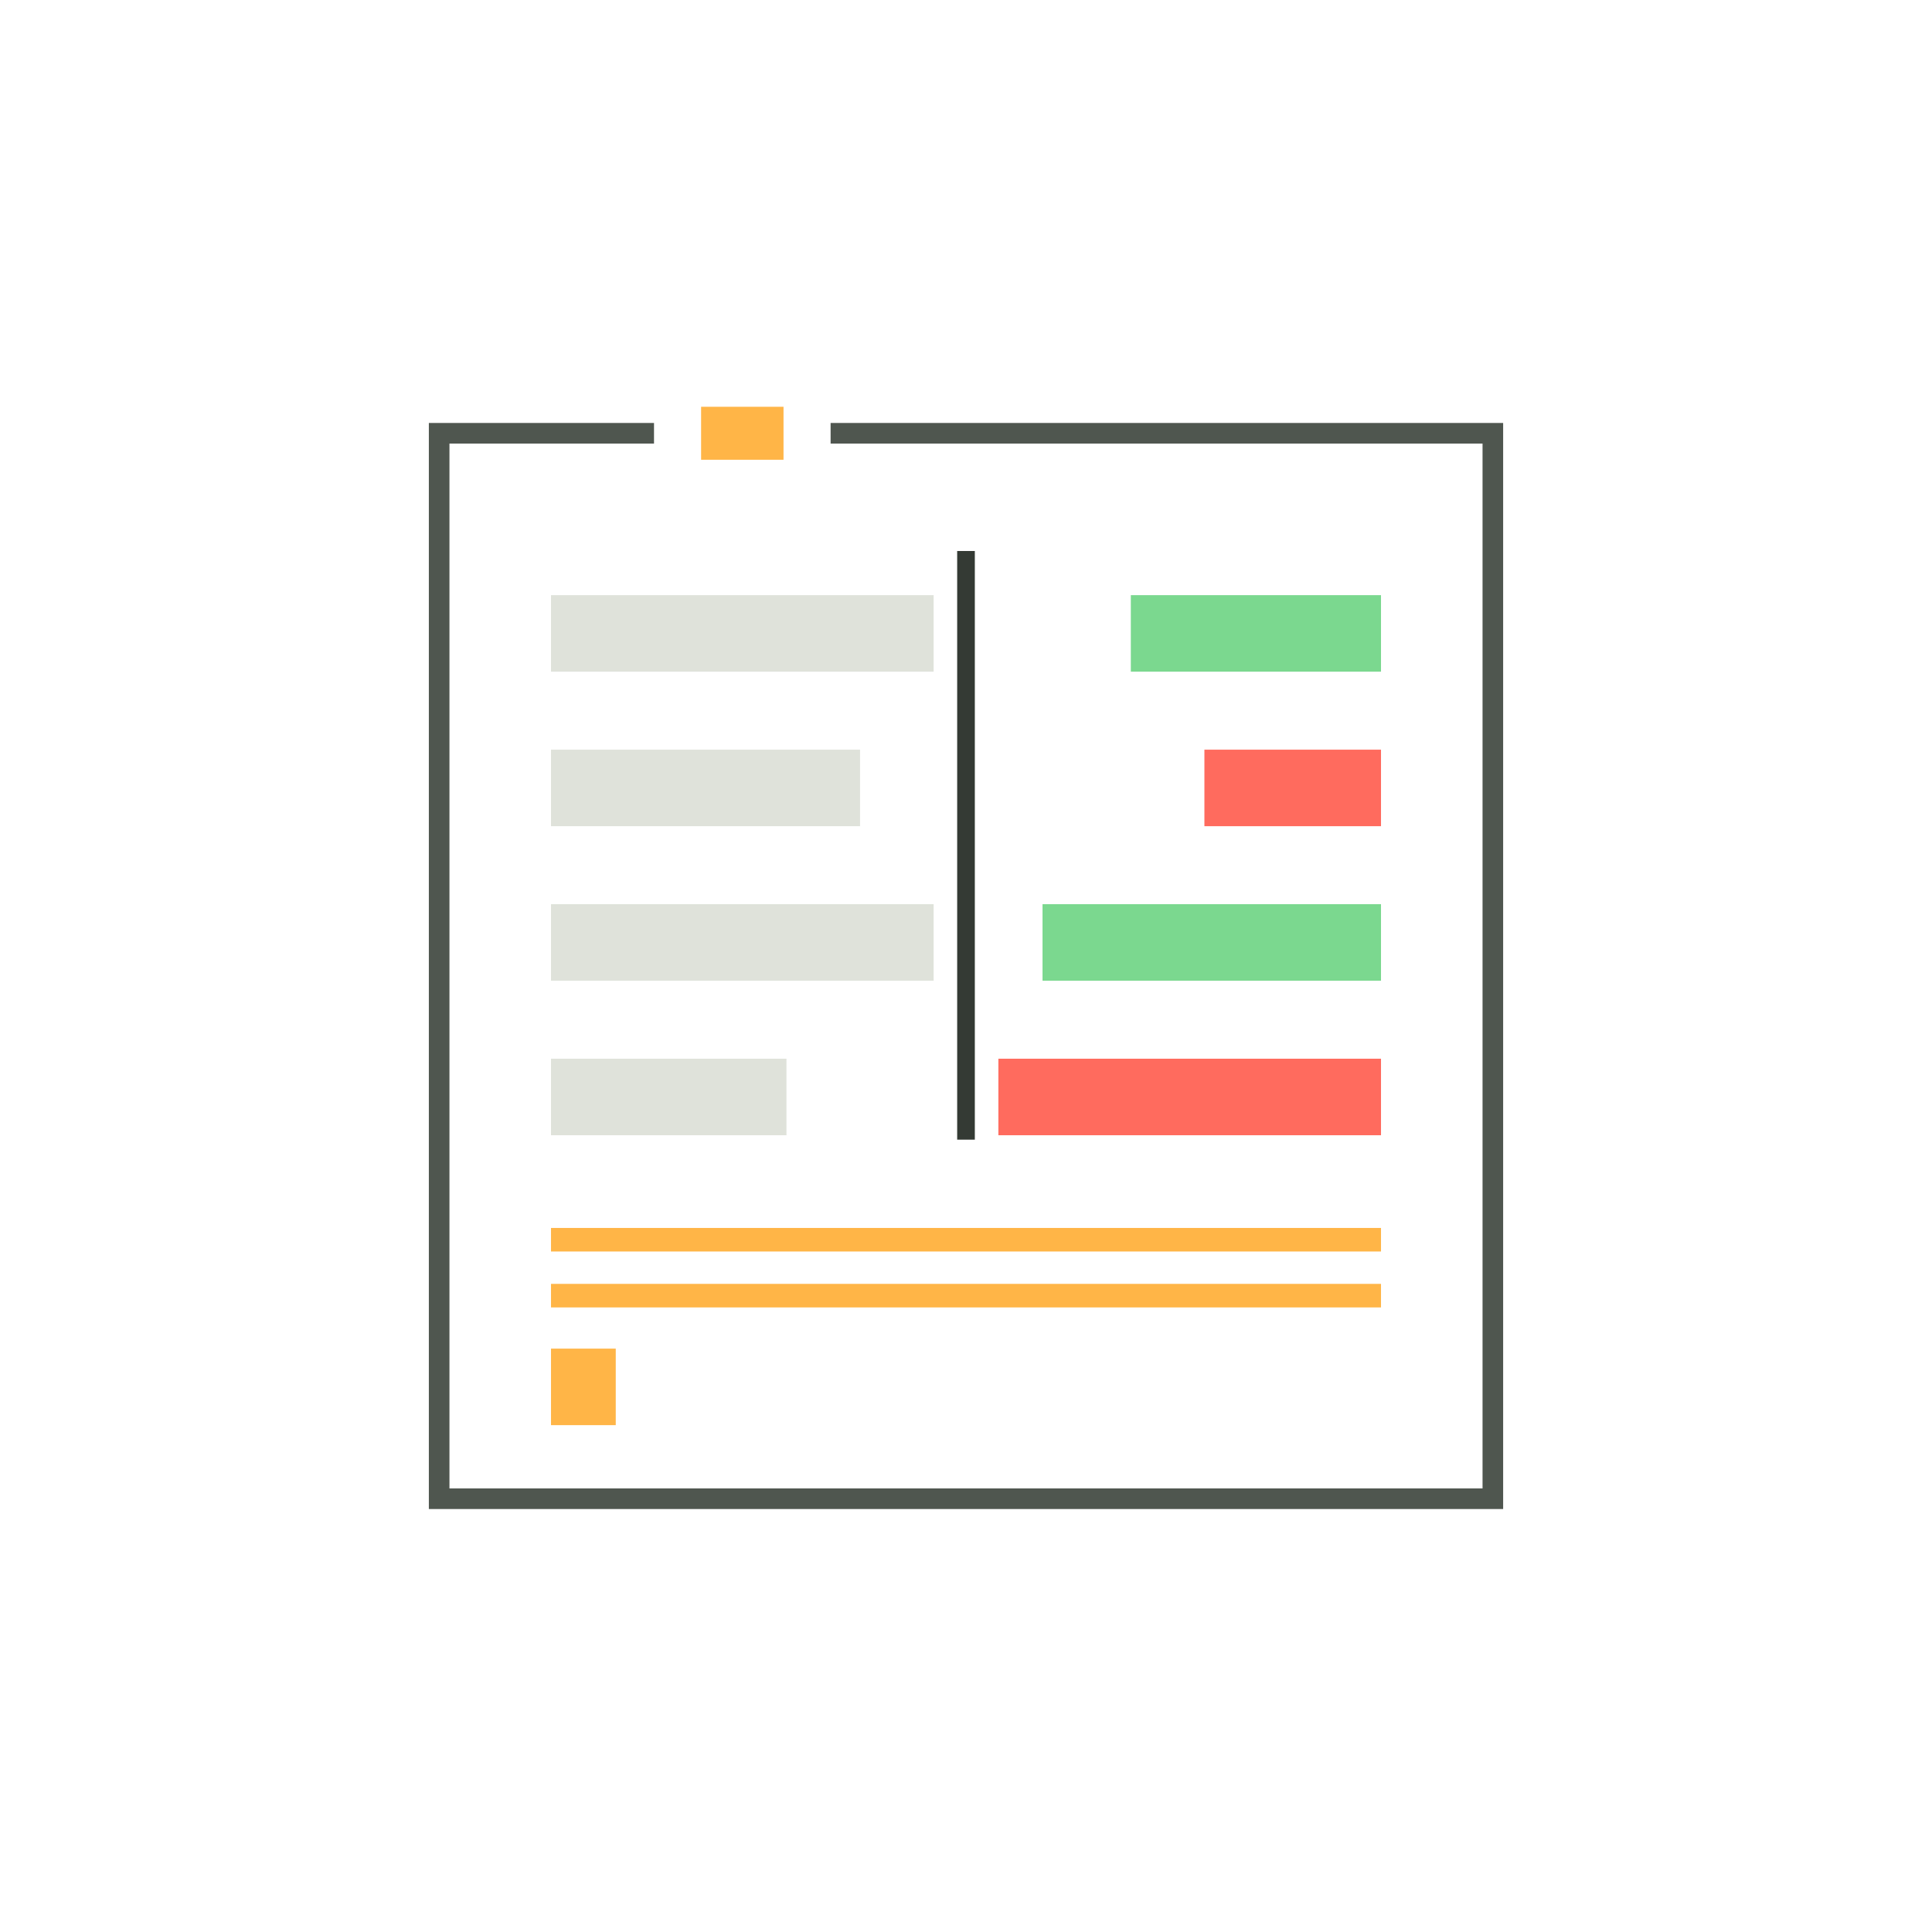
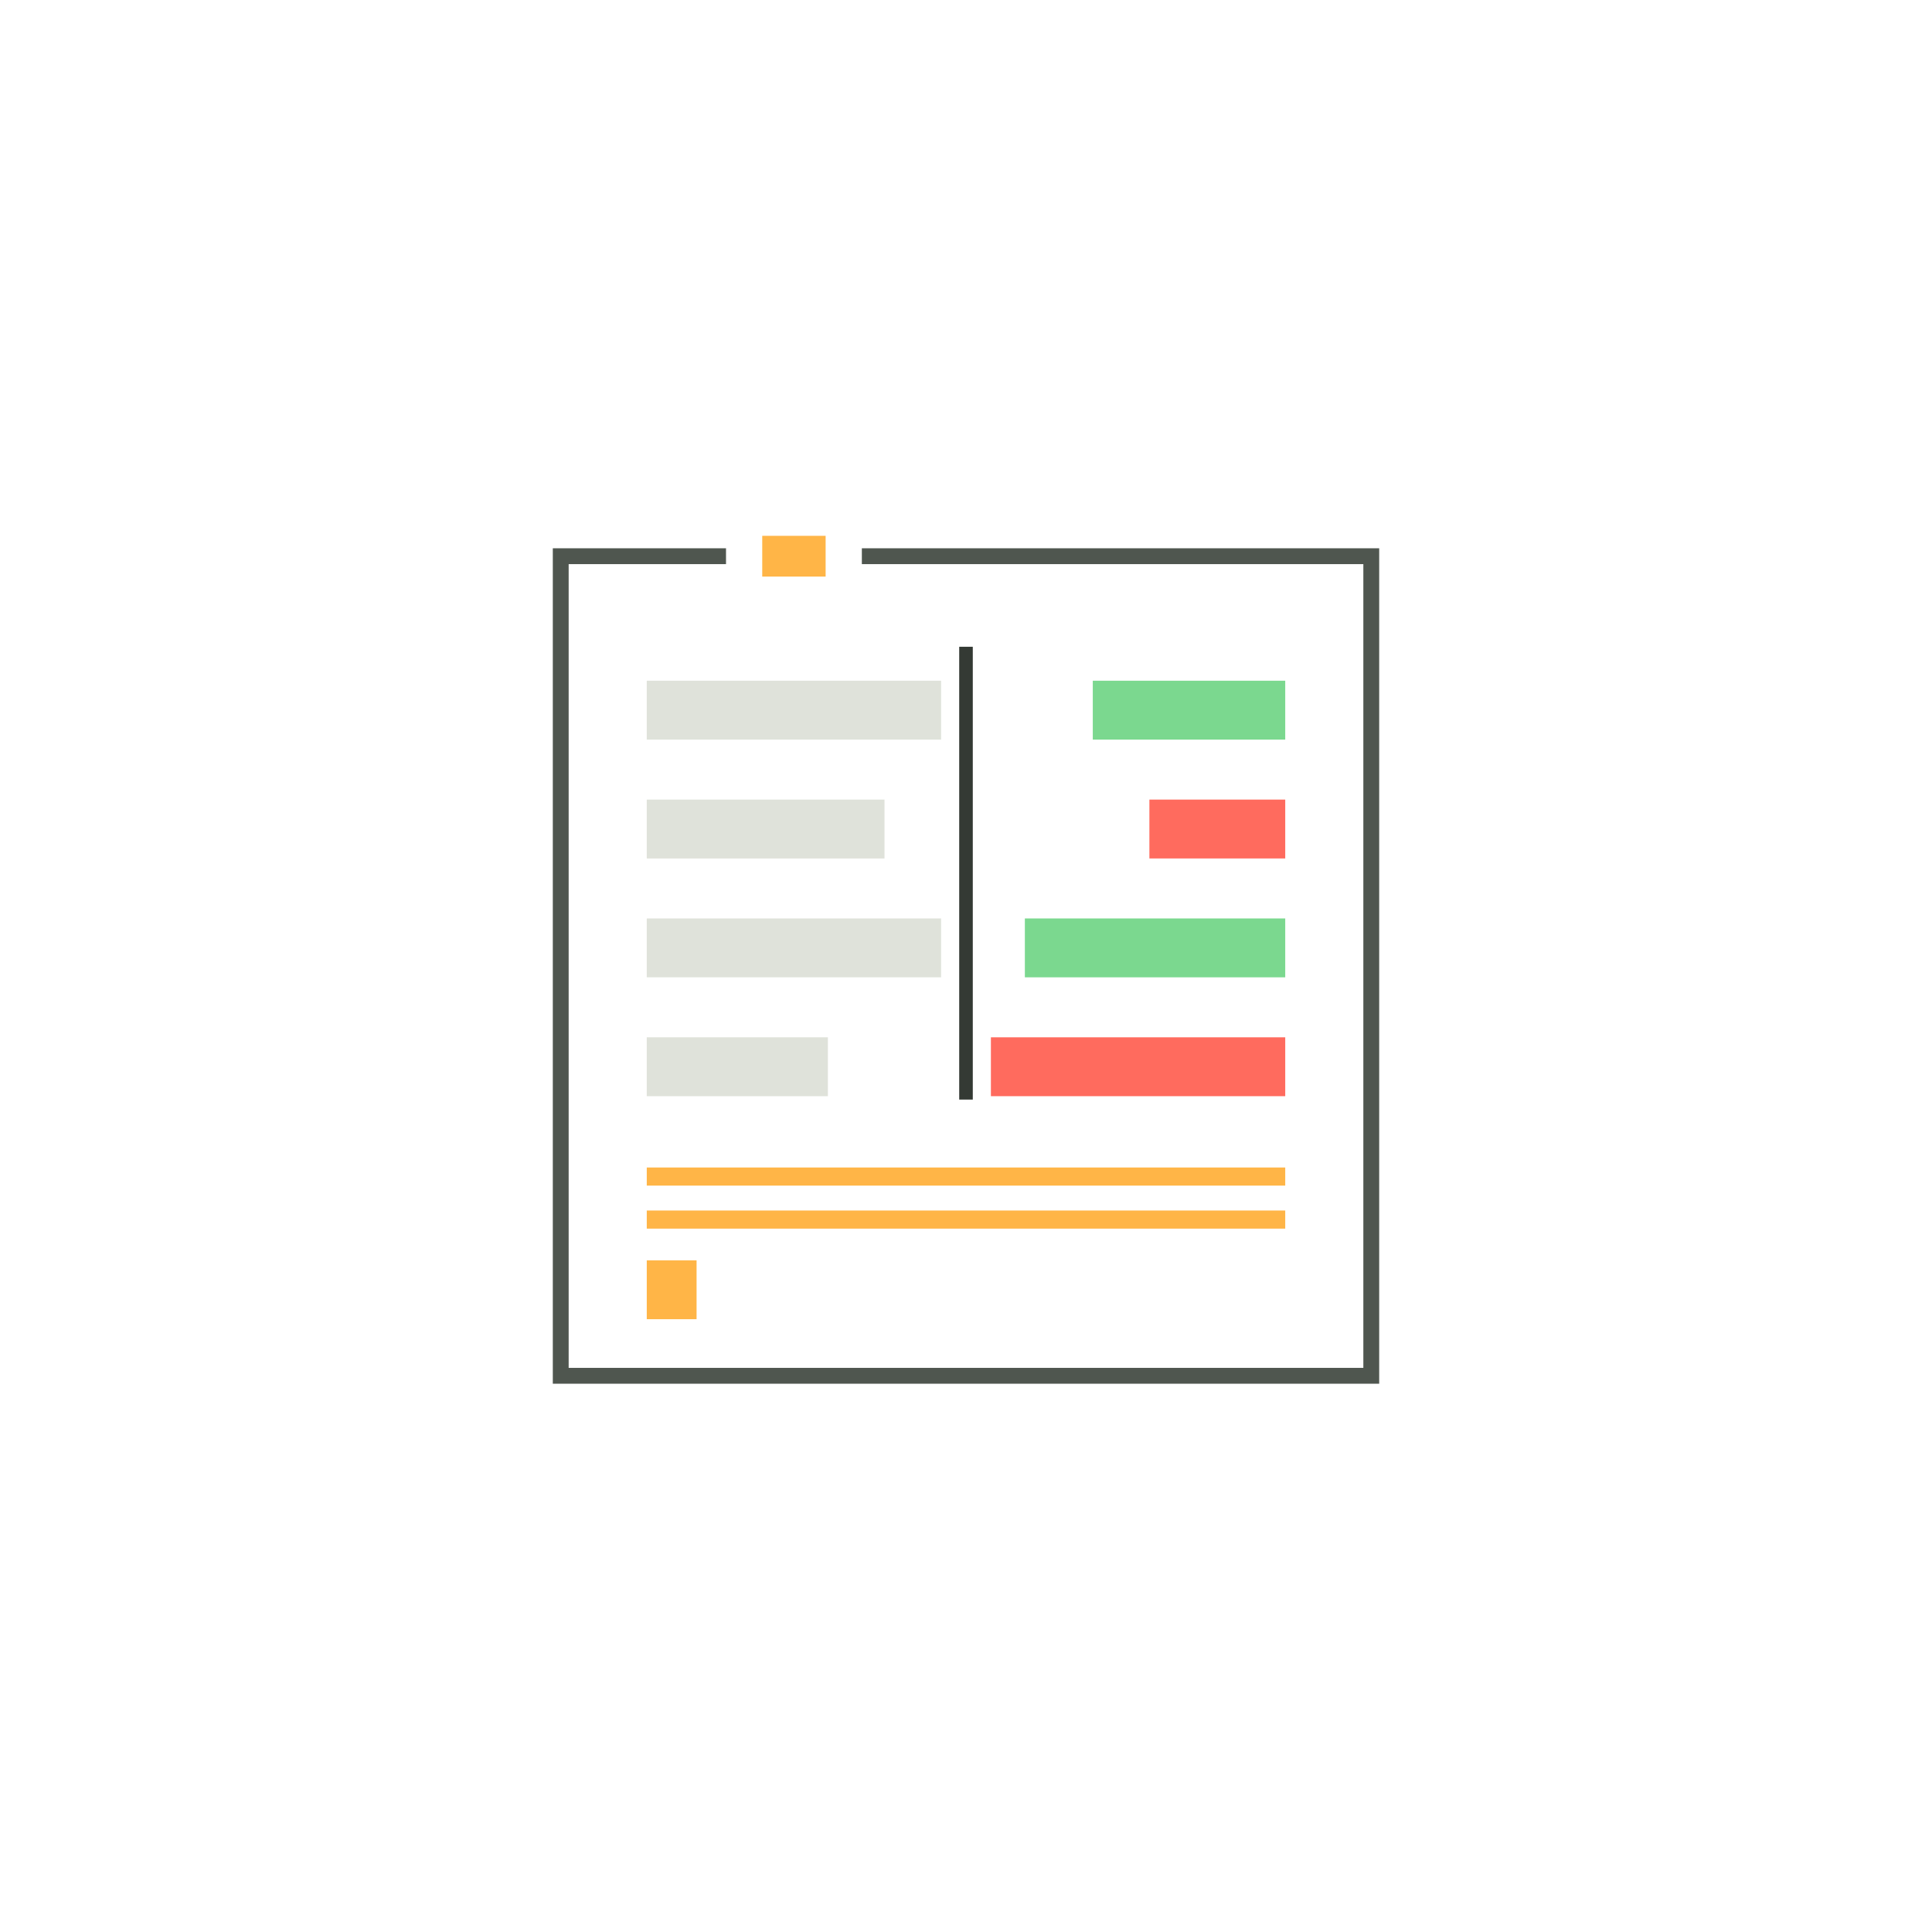
<svg xmlns="http://www.w3.org/2000/svg" viewBox="0 0 1024 1024">
-   <g transform="translate(512 512) scale(0.78) translate(-512 -512)">
+   <g transform="translate(512 512) scale(0.6) translate(-512 -512)">
    <path d="M420 150H870V874H154V150H300" fill="none" stroke="#4F564F" stroke-width="14" />
    <rect x="332" y="132" width="56" height="36" fill="#FFB547" />
    <rect x="230" y="260" width="260" height="52" fill="#D9DDD3" opacity=".85" />
    <rect x="624" y="260" width="170" height="52" fill="#7BD88F" />
    <rect x="230" y="365" width="210" height="52" fill="#D9DDD3" opacity=".85" />
    <rect x="674" y="365" width="120" height="52" fill="#FF6B5E" />
    <rect x="230" y="470" width="260" height="52" fill="#D9DDD3" opacity=".85" />
    <rect x="564" y="470" width="230" height="52" fill="#7BD88F" />
    <rect x="230" y="575" width="160" height="52" fill="#D9DDD3" opacity=".85" />
    <rect x="534" y="575" width="260" height="52" fill="#FF6B5E" />
    <rect x="506" y="230" width="12" height="400" fill="#343A34" />
    <rect x="230" y="690" width="564" height="16" fill="#FFB547" />
    <rect x="230" y="728" width="564" height="16" fill="#FFB547" />
    <rect x="230" y="772" width="44" height="52" fill="#FFB547" />
  </g>
</svg>
